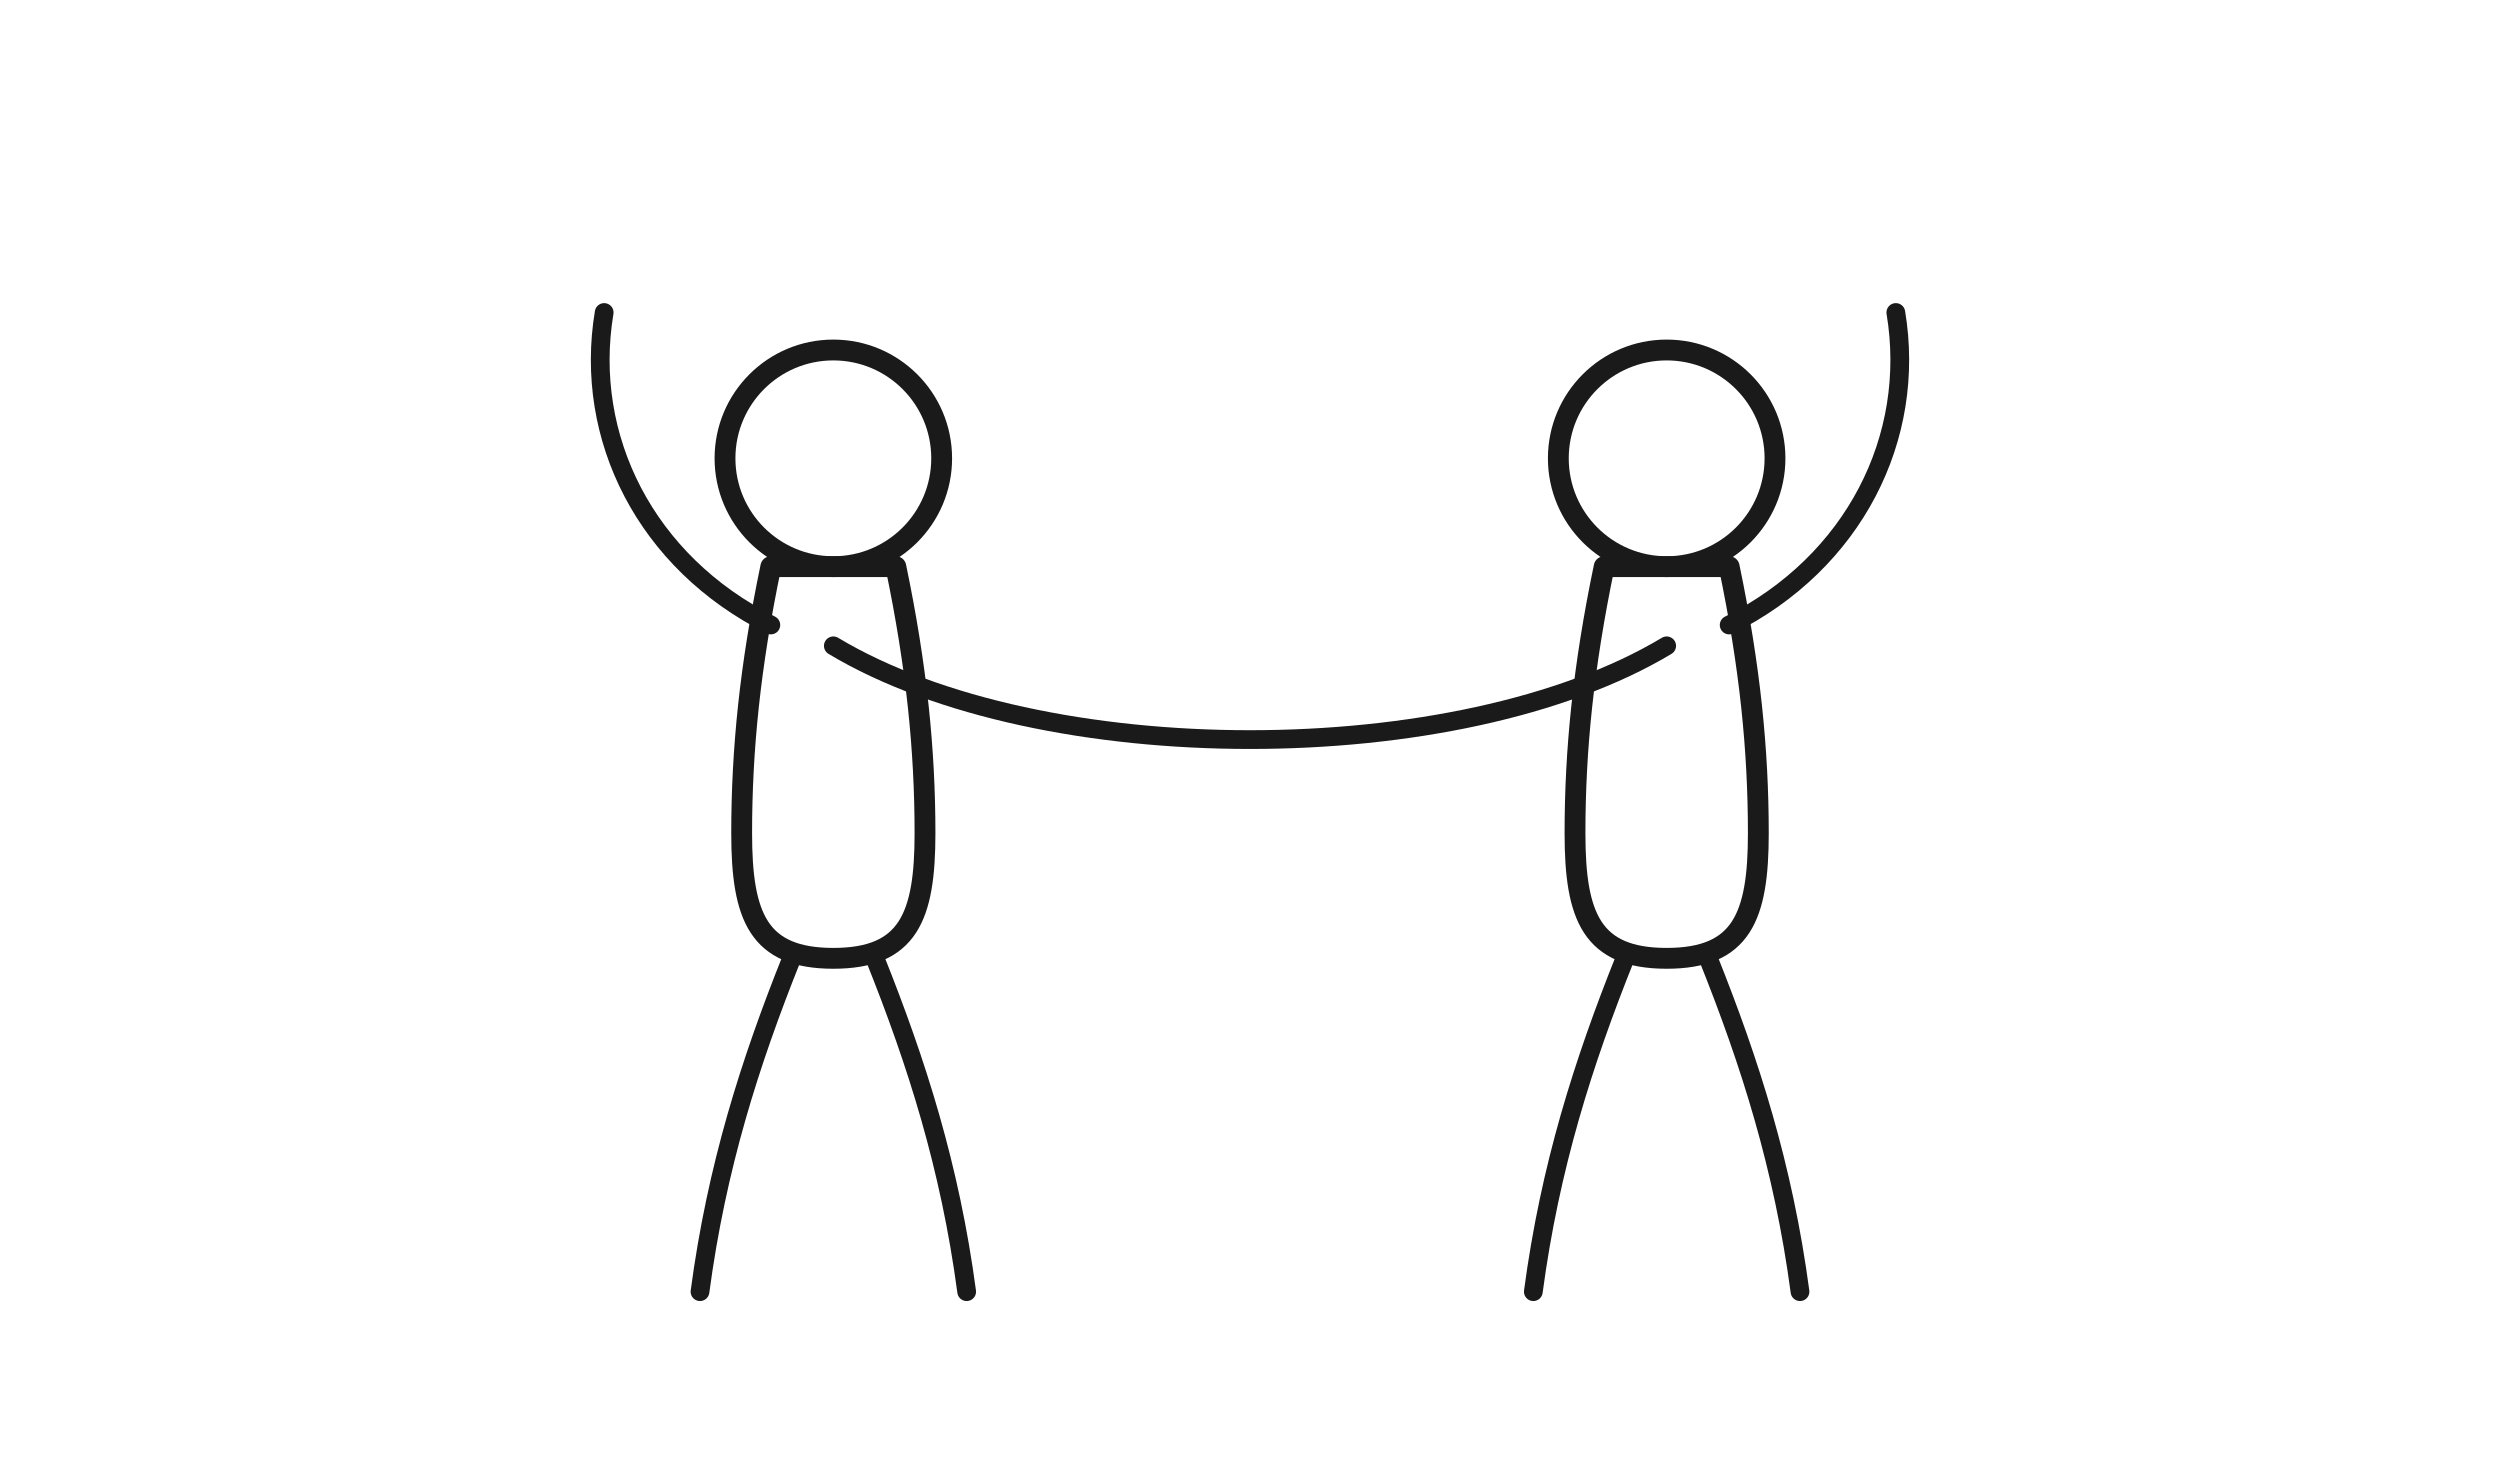
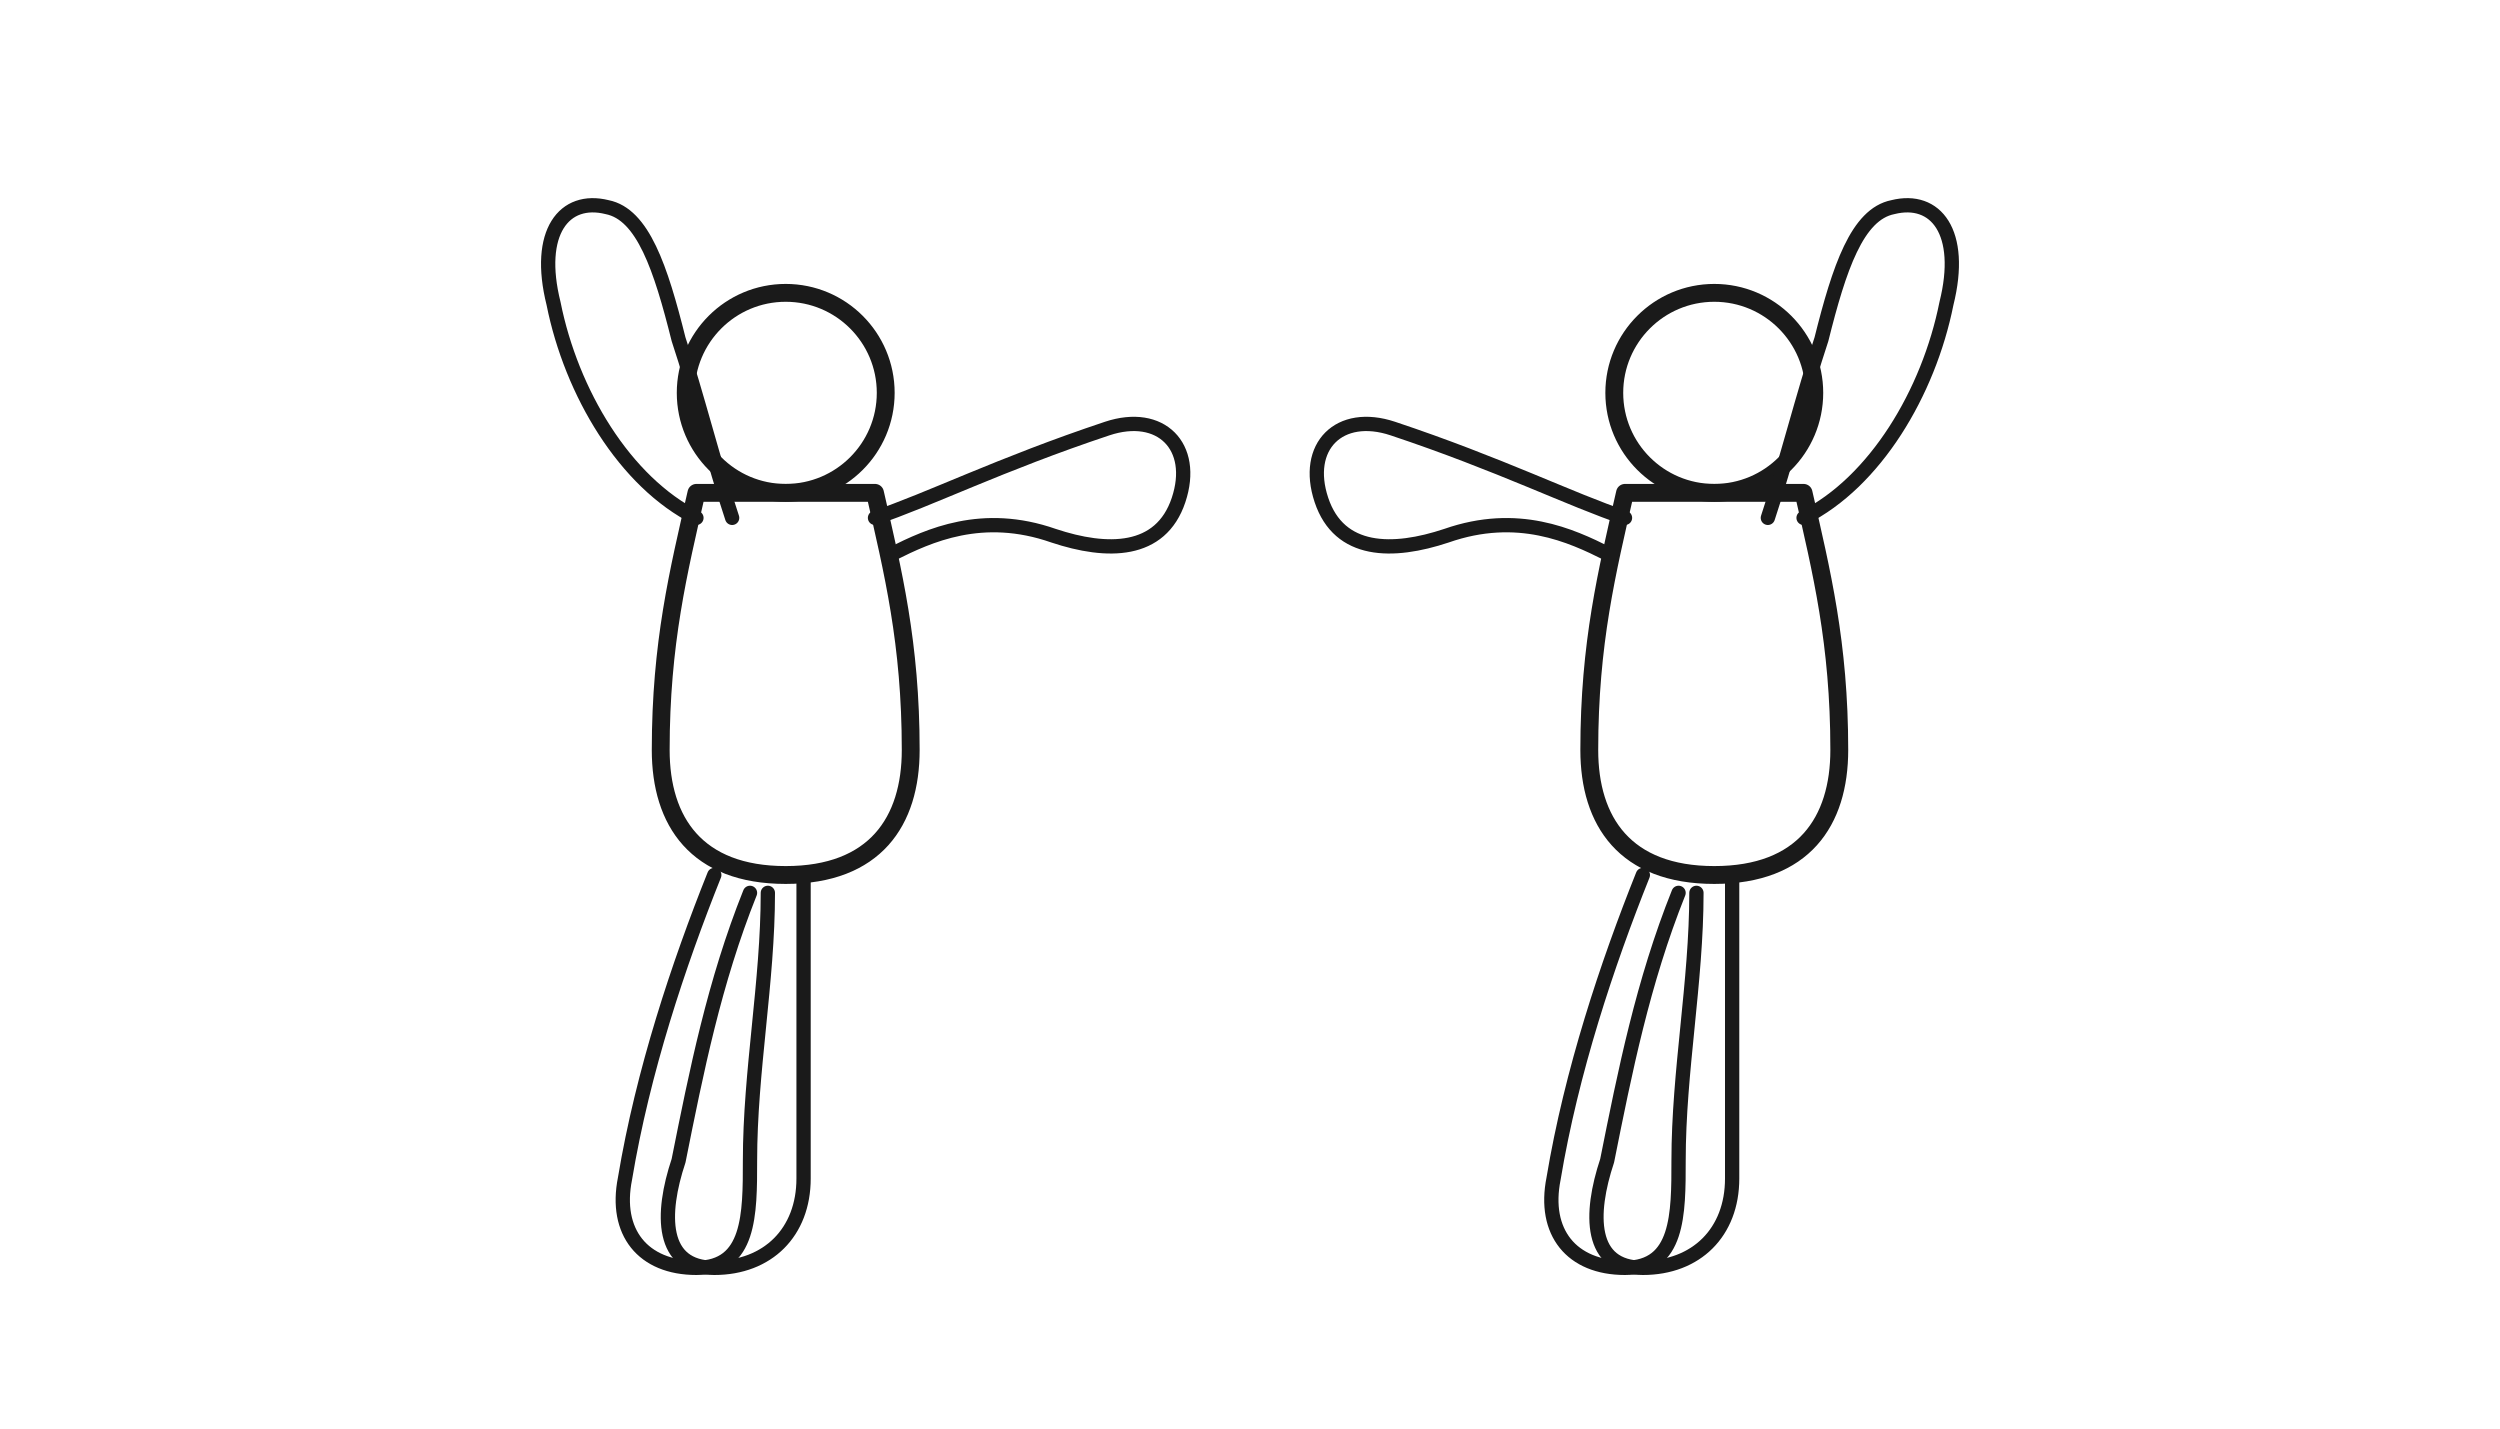
- <svg xmlns="http://www.w3.org/2000/svg" viewBox="0 0 600 350" width="600" height="350">
+ <svg xmlns="http://www.w3.org/2000/svg" viewBox="0 0 700 400" width="700" height="400">
  <defs>
    <style>
      .outline { fill: none; stroke: #1a1a1a; stroke-linecap: round; stroke-linejoin: round; }
-       .torso { stroke-width: 5; }
-       .limb { stroke-width: 4.5; }
-       .head { stroke-width: 5; }
+       .thick { stroke-width: 5; }
+       .med { stroke-width: 4; }
+       .light { stroke-width: 3.5; }
    </style>
  </defs>
-   <circle cx="200" cy="110" r="26" class="outline head" />
-   <path d="M185 136 C180 160, 178 180, 178 200 C178 220, 182 230, 200 230 C218 230, 222 220, 222 200 C222 180, 220 160, 215 136 Z" class="outline torso" />
-   <path d="M185 150 C155 135, 140 105, 145 75" class="outline limb" />
-   <path d="M190 230 C180 255, 172 280, 168 310" class="outline limb" />
-   <path d="M210 230 C220 255, 228 280, 232 310" class="outline limb" />
-   <circle cx="400" cy="110" r="26" class="outline head" />
-   <path d="M385 136 C380 160, 378 180, 378 200 C378 220, 382 230, 400 230 C418 230, 422 220, 422 200 C422 180, 420 160, 415 136 Z" class="outline torso" />
-   <path d="M415 150 C445 135, 460 105, 455 75" class="outline limb" />
-   <path d="M390 230 C380 255, 372 280, 368 310" class="outline limb" />
-   <path d="M410 230 C420 255, 428 280, 432 310" class="outline limb" />
-   <path d="M200 155 C250 185, 350 185, 400 155" class="outline limb" />
+   <circle cx="220" cy="110" r="28" class="outline thick" />
+   <path d="M195 138 C190 160, 185 180, 185 210 C185 230, 195 245, 220 245 C245 245, 255 230, 255 210 C255 180, 250 160, 245 138 Z" class="outline thick" />
+   <path d="M195 145 C175 135, 160 110, 155 85 C150 65, 158 55, 170 58 C180 60, 185 75, 190 95 C195 110, 200 130, 205 145" class="outline med" />
+   <path d="M245 145 C260 140, 280 130, 310 120 C325 115, 335 125, 330 140 C325 155, 310 155, 295 150 C275 143, 260 150, 250 155" class="outline med" />
+   <path d="M200 245 C190 270, 180 300, 175 330 C172 345, 180 355, 195 355 C210 355, 210 340, 210 325 C210 300, 215 275, 215 250" class="outline med" />
+   <path d="M225 245 C225 270, 225 300, 225 330 C225 345, 215 355, 200 355 C185 355, 185 340, 190 325 C195 300, 200 275, 210 250" class="outline med" />
+   <circle cx="480" cy="110" r="28" class="outline thick" />
+   <path d="M455 138 C450 160, 445 180, 445 210 C445 230, 455 245, 480 245 C505 245, 515 230, 515 210 C515 180, 510 160, 505 138 Z" class="outline thick" />
+   <path d="M505 145 C525 135, 540 110, 545 85 C550 65, 542 55, 530 58 C520 60, 515 75, 510 95 C505 110, 500 130, 495 145" class="outline med" />
+   <path d="M455 145 C440 140, 420 130, 390 120 C375 115, 365 125, 370 140 C375 155, 390 155, 405 150 C425 143, 440 150, 450 155" class="outline med" />
+   <path d="M460 245 C450 270, 440 300, 435 330 C432 345, 440 355, 455 355 C470 355, 470 340, 470 325 C470 300, 475 275, 475 250" class="outline med" />
+   <path d="M485 245 C485 270, 485 300, 485 330 C485 345, 475 355, 460 355 C445 355, 445 340, 450 325 C455 300, 460 275, 470 250" class="outline med" />
</svg>
